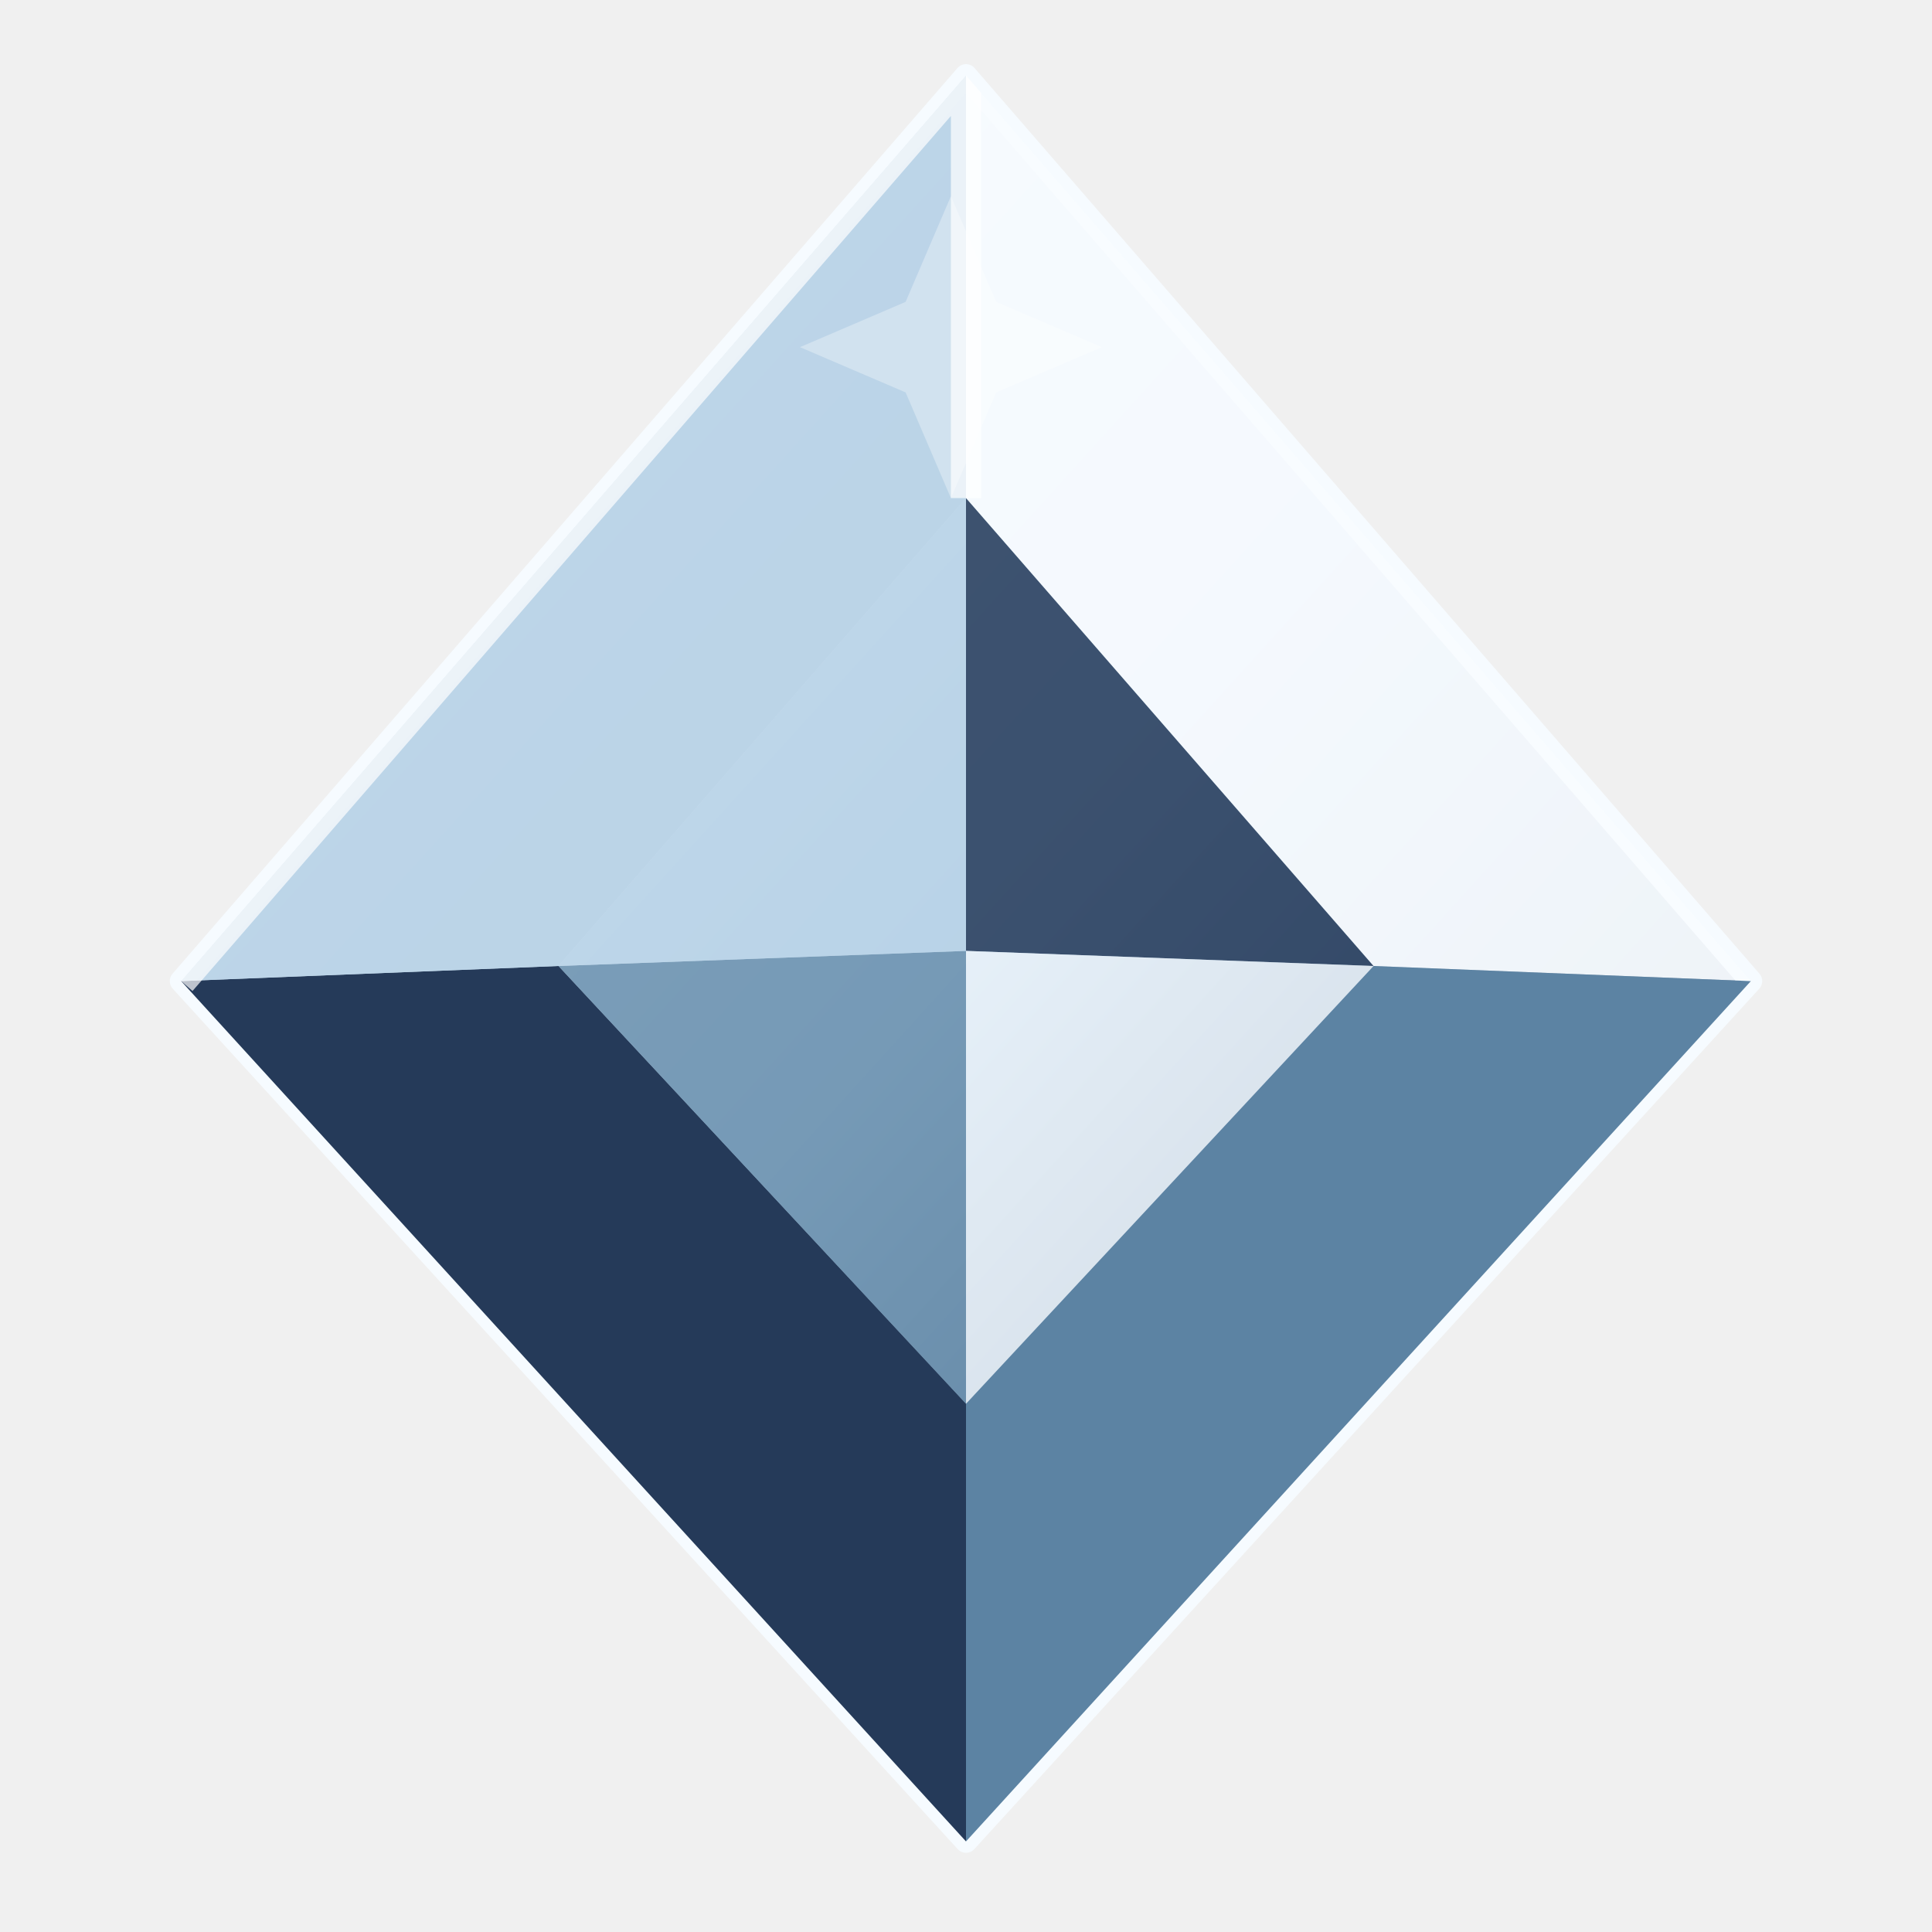
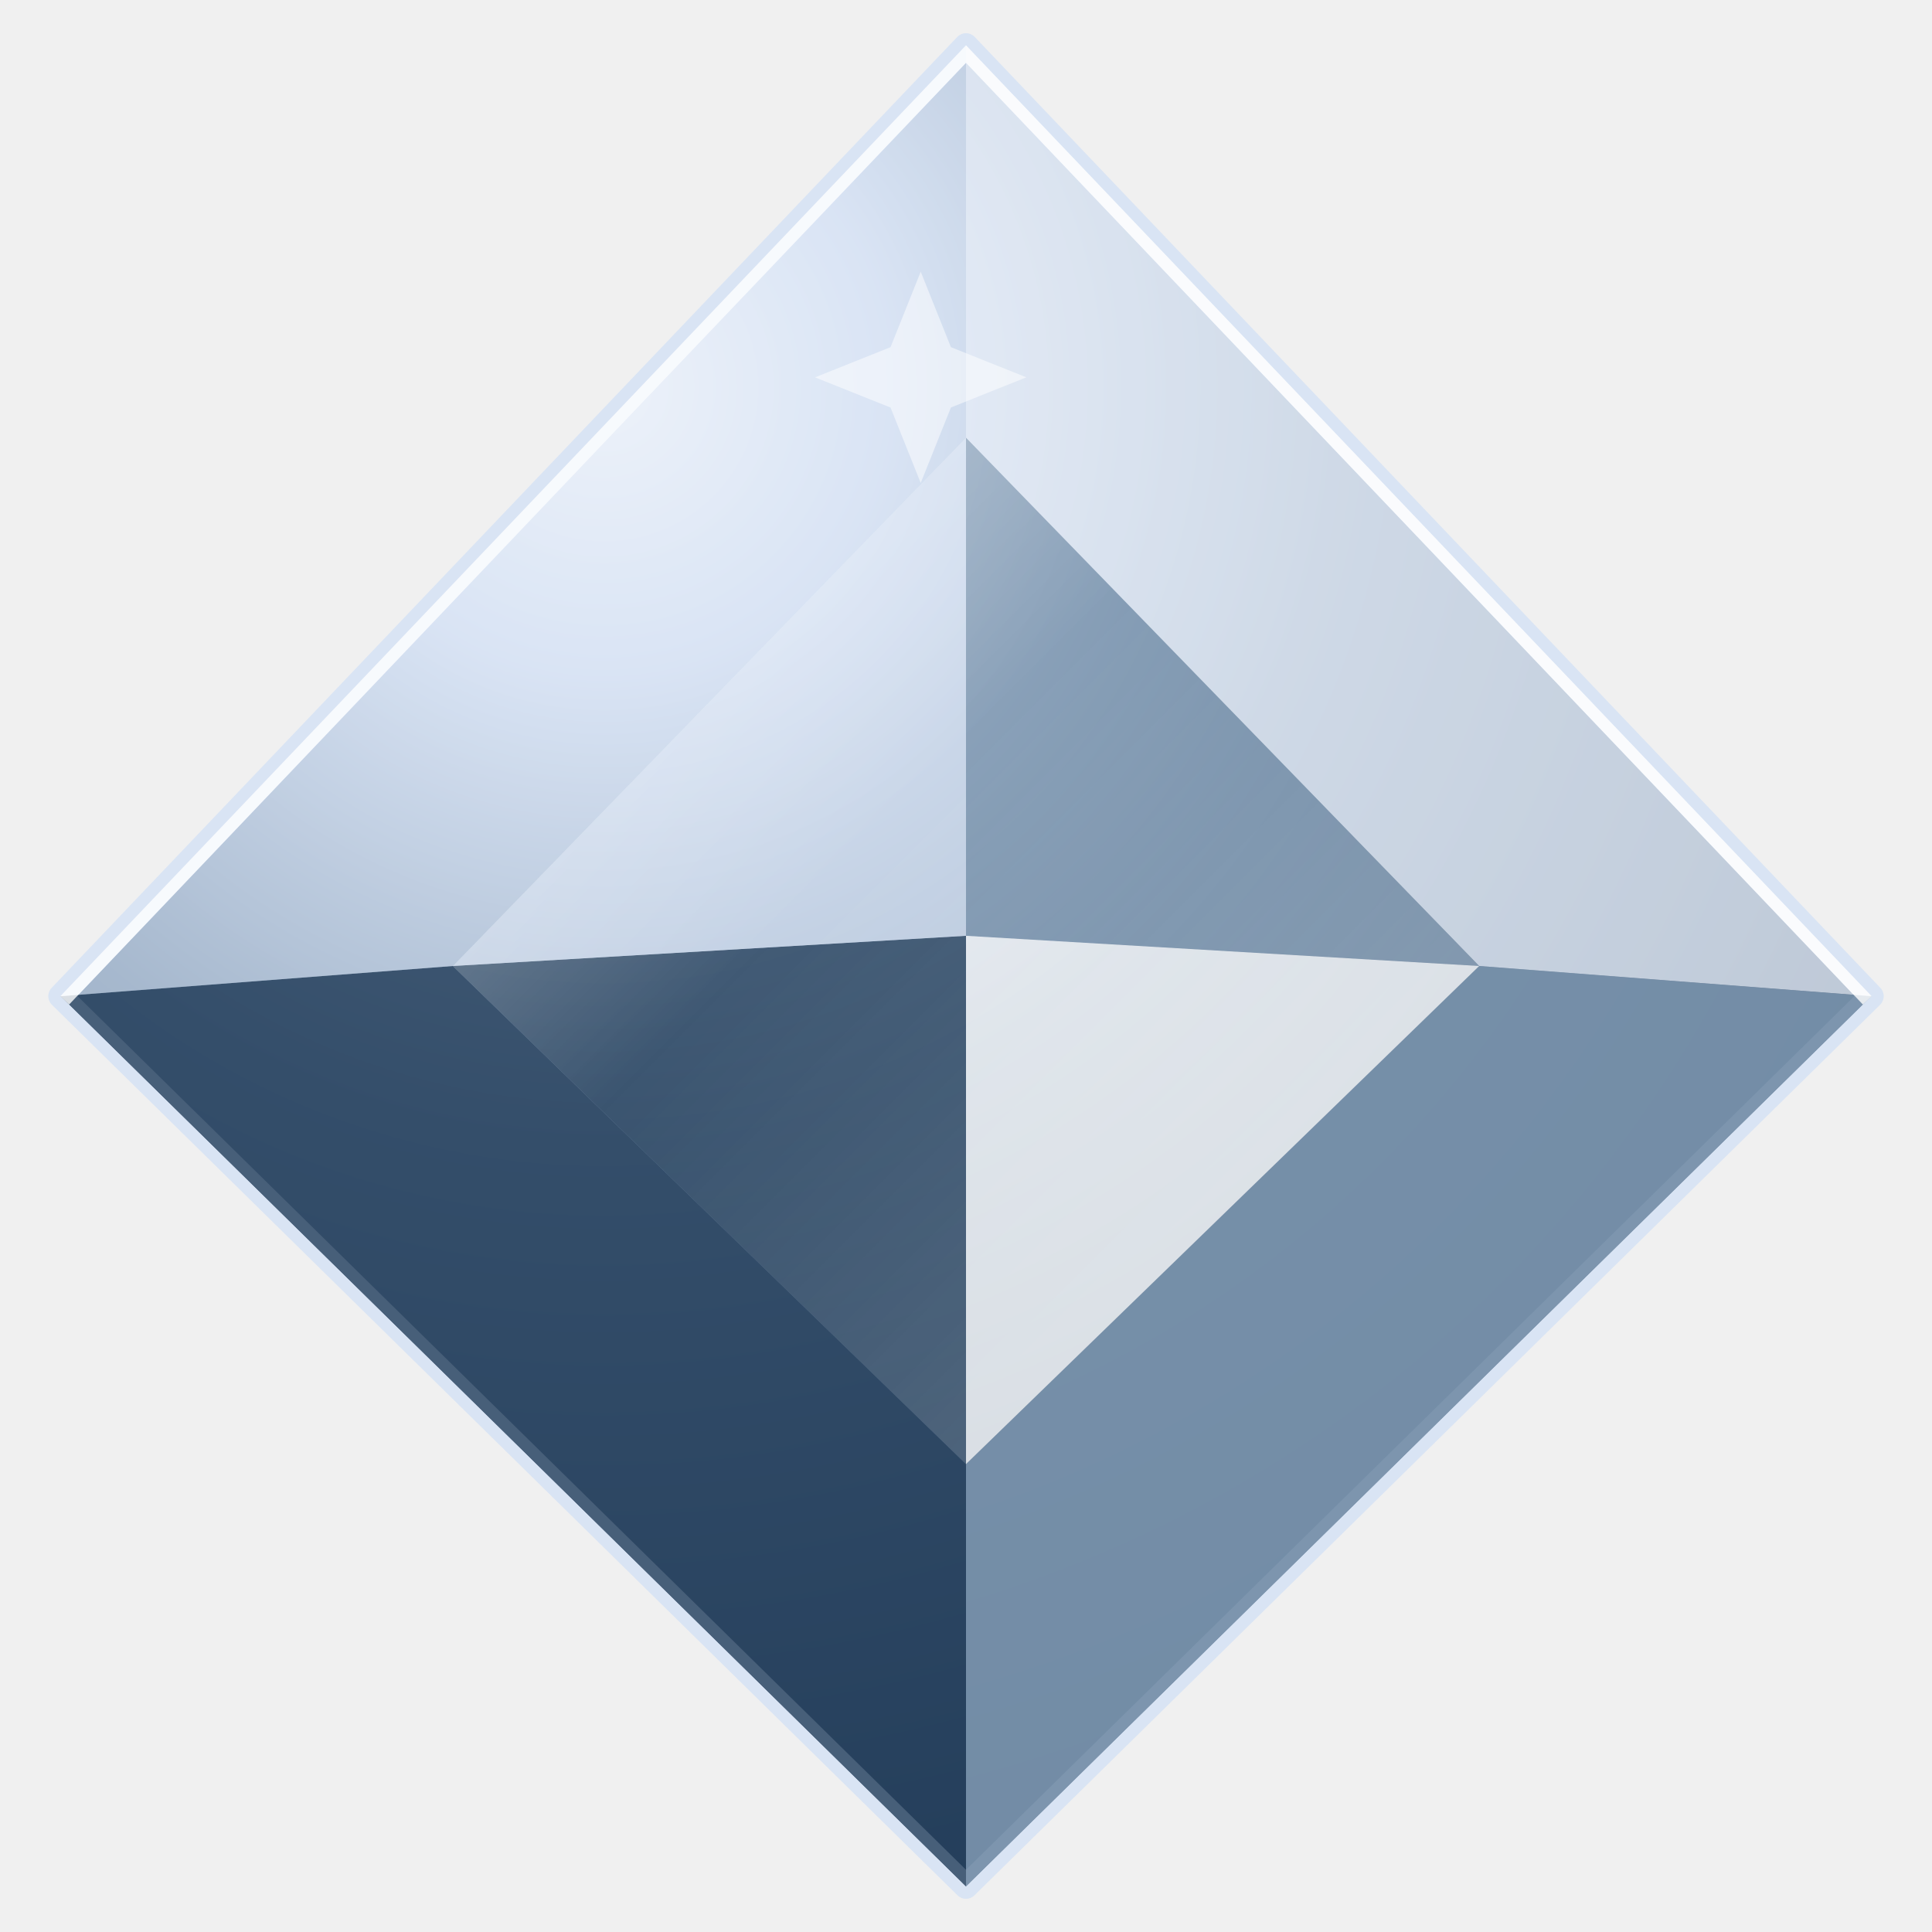
- <svg xmlns="http://www.w3.org/2000/svg" width="128" height="128" viewBox="0 0 128 128">
+ <svg xmlns="http://www.w3.org/2000/svg" viewBox="0 0 128 128">
  <defs>
-     <linearGradient id="body" x1="0" y1="0" x2="1" y2="1">
-       <stop stop-color="#f6fbff" />
-       <stop offset=".5" stop-color="#b9d3e7" />
-       <stop offset="1" stop-color="#253a59" />
+     <radialGradient id="shine" cx=".3" cy=".18" r=".88">
+       <stop stop-color="#fff" />
+       <stop offset=".18" stop-color="#d9e4f4" />
+       <stop offset=".48" stop-color="#7790aa" />
+       <stop offset="1" stop-color="#233d5a" />
+     </radialGradient>
+     <linearGradient id="flash" x1="0" y1="0" x2="1" y2="1">
+       <stop stop-color="#fff" stop-opacity=".8" />
+       <stop offset=".4" stop-color="#fff" stop-opacity="0" />
+       <stop offset=".8" stop-color="#fff" stop-opacity=".28" />
+       <stop offset="1" stop-color="#fff" stop-opacity="0" />
    </linearGradient>
    <clipPath id="cut">
-       <polygon points="64,5 116,65 64,122 12,65" />
+       <polygon points="64,3 124,66 64,125 4,66" />
    </clipPath>
  </defs>
-   <polygon points="64,5 116,65 64,122 12,65" fill="url(#body)" stroke="#f6fbff" stroke-width="1.5" stroke-linejoin="round" />
+   <polygon points="64,3 124,66 64,125 4,66" fill="url(#shine)" stroke="#d9e4f4" stroke-width="1.6" stroke-linejoin="round" />
  <g clip-path="url(#cut)">
-     <polygon points="64,5,116,65,91,64,64,33" fill="#f6fbff" opacity=".9" />
-     <polygon points="64,33,91,64,64,63" fill="#253a59" opacity=".85" />
-     <polygon points="116,65,64,122,64,93,91,64" fill="#5c83a3" opacity="1" />
-     <polygon points="91,64,64,93,64,63" fill="#f6fbff" opacity=".72" />
-     <polygon points="64,122,12,65,37,64,64,93" fill="#253a59" opacity="1" />
-     <polygon points="64,93,37,64,64,63" fill="#5c83a3" opacity=".72" />
-     <polygon points="12,65,64,5,64,33,37,64" fill="#b9d3e7" opacity=".9" />
-     <polygon points="37,64,64,33,64,63" fill="#b9d3e7" opacity=".72" />
-     <path d="M64,5 116,65 91,64 64,33Z" fill="white" opacity=".26" />
-     <path d="M12,65 64,5 64,33" fill="none" stroke="white" stroke-opacity=".7" stroke-width="2" />
+     <polygon points="64,3,124,66,98,64,64,29" fill="#d9e4f4" opacity="0.65" />
+     <polygon points="64,29,98,64,64,62" fill="#7790aa" opacity="0.65" />
+     <polygon points="124,66,64,125,64,97,98,64" fill="#7790aa" opacity="0.94" />
+     <polygon points="98,64,64,97,64,62" fill="#fff" opacity="0.75" />
+     <polygon points="64,125,4,66,30,64,64,97" fill="#233d5a" opacity="0.8" />
+     <polygon points="64,97,30,64,64,62" fill="#233d5a" opacity="0.75" />
+     <polygon points="4,66,64,3,64,29,30,64" fill="#d9e4f4" opacity="0.48" />
+     <polygon points="30,64,64,29,64,62" fill="#d9e4f4" opacity="0.65" />
+     <polygon points="64,29 98,64 64,97 30,64" fill="url(#flash)" opacity=".6" />
+     <path d="M64,3L124,66L98,64L64,29Z" fill="#fff" opacity=".32" />
+     <path d="M4,66L64,3L124,66" fill="none" stroke="#fff" stroke-opacity=".8" stroke-width="1.6" />
  </g>
-   <path d="M60 20l3 -7 3 7 7 3 -7 3 -3 7 -3 -7 -7 -3Z" fill="#fff" opacity=".32" />
+   <path d="M59 23l2-5 2 5 5 2-5 2-2 5-2-5-5-2Z" fill="#fff" opacity=".5" />
</svg>
